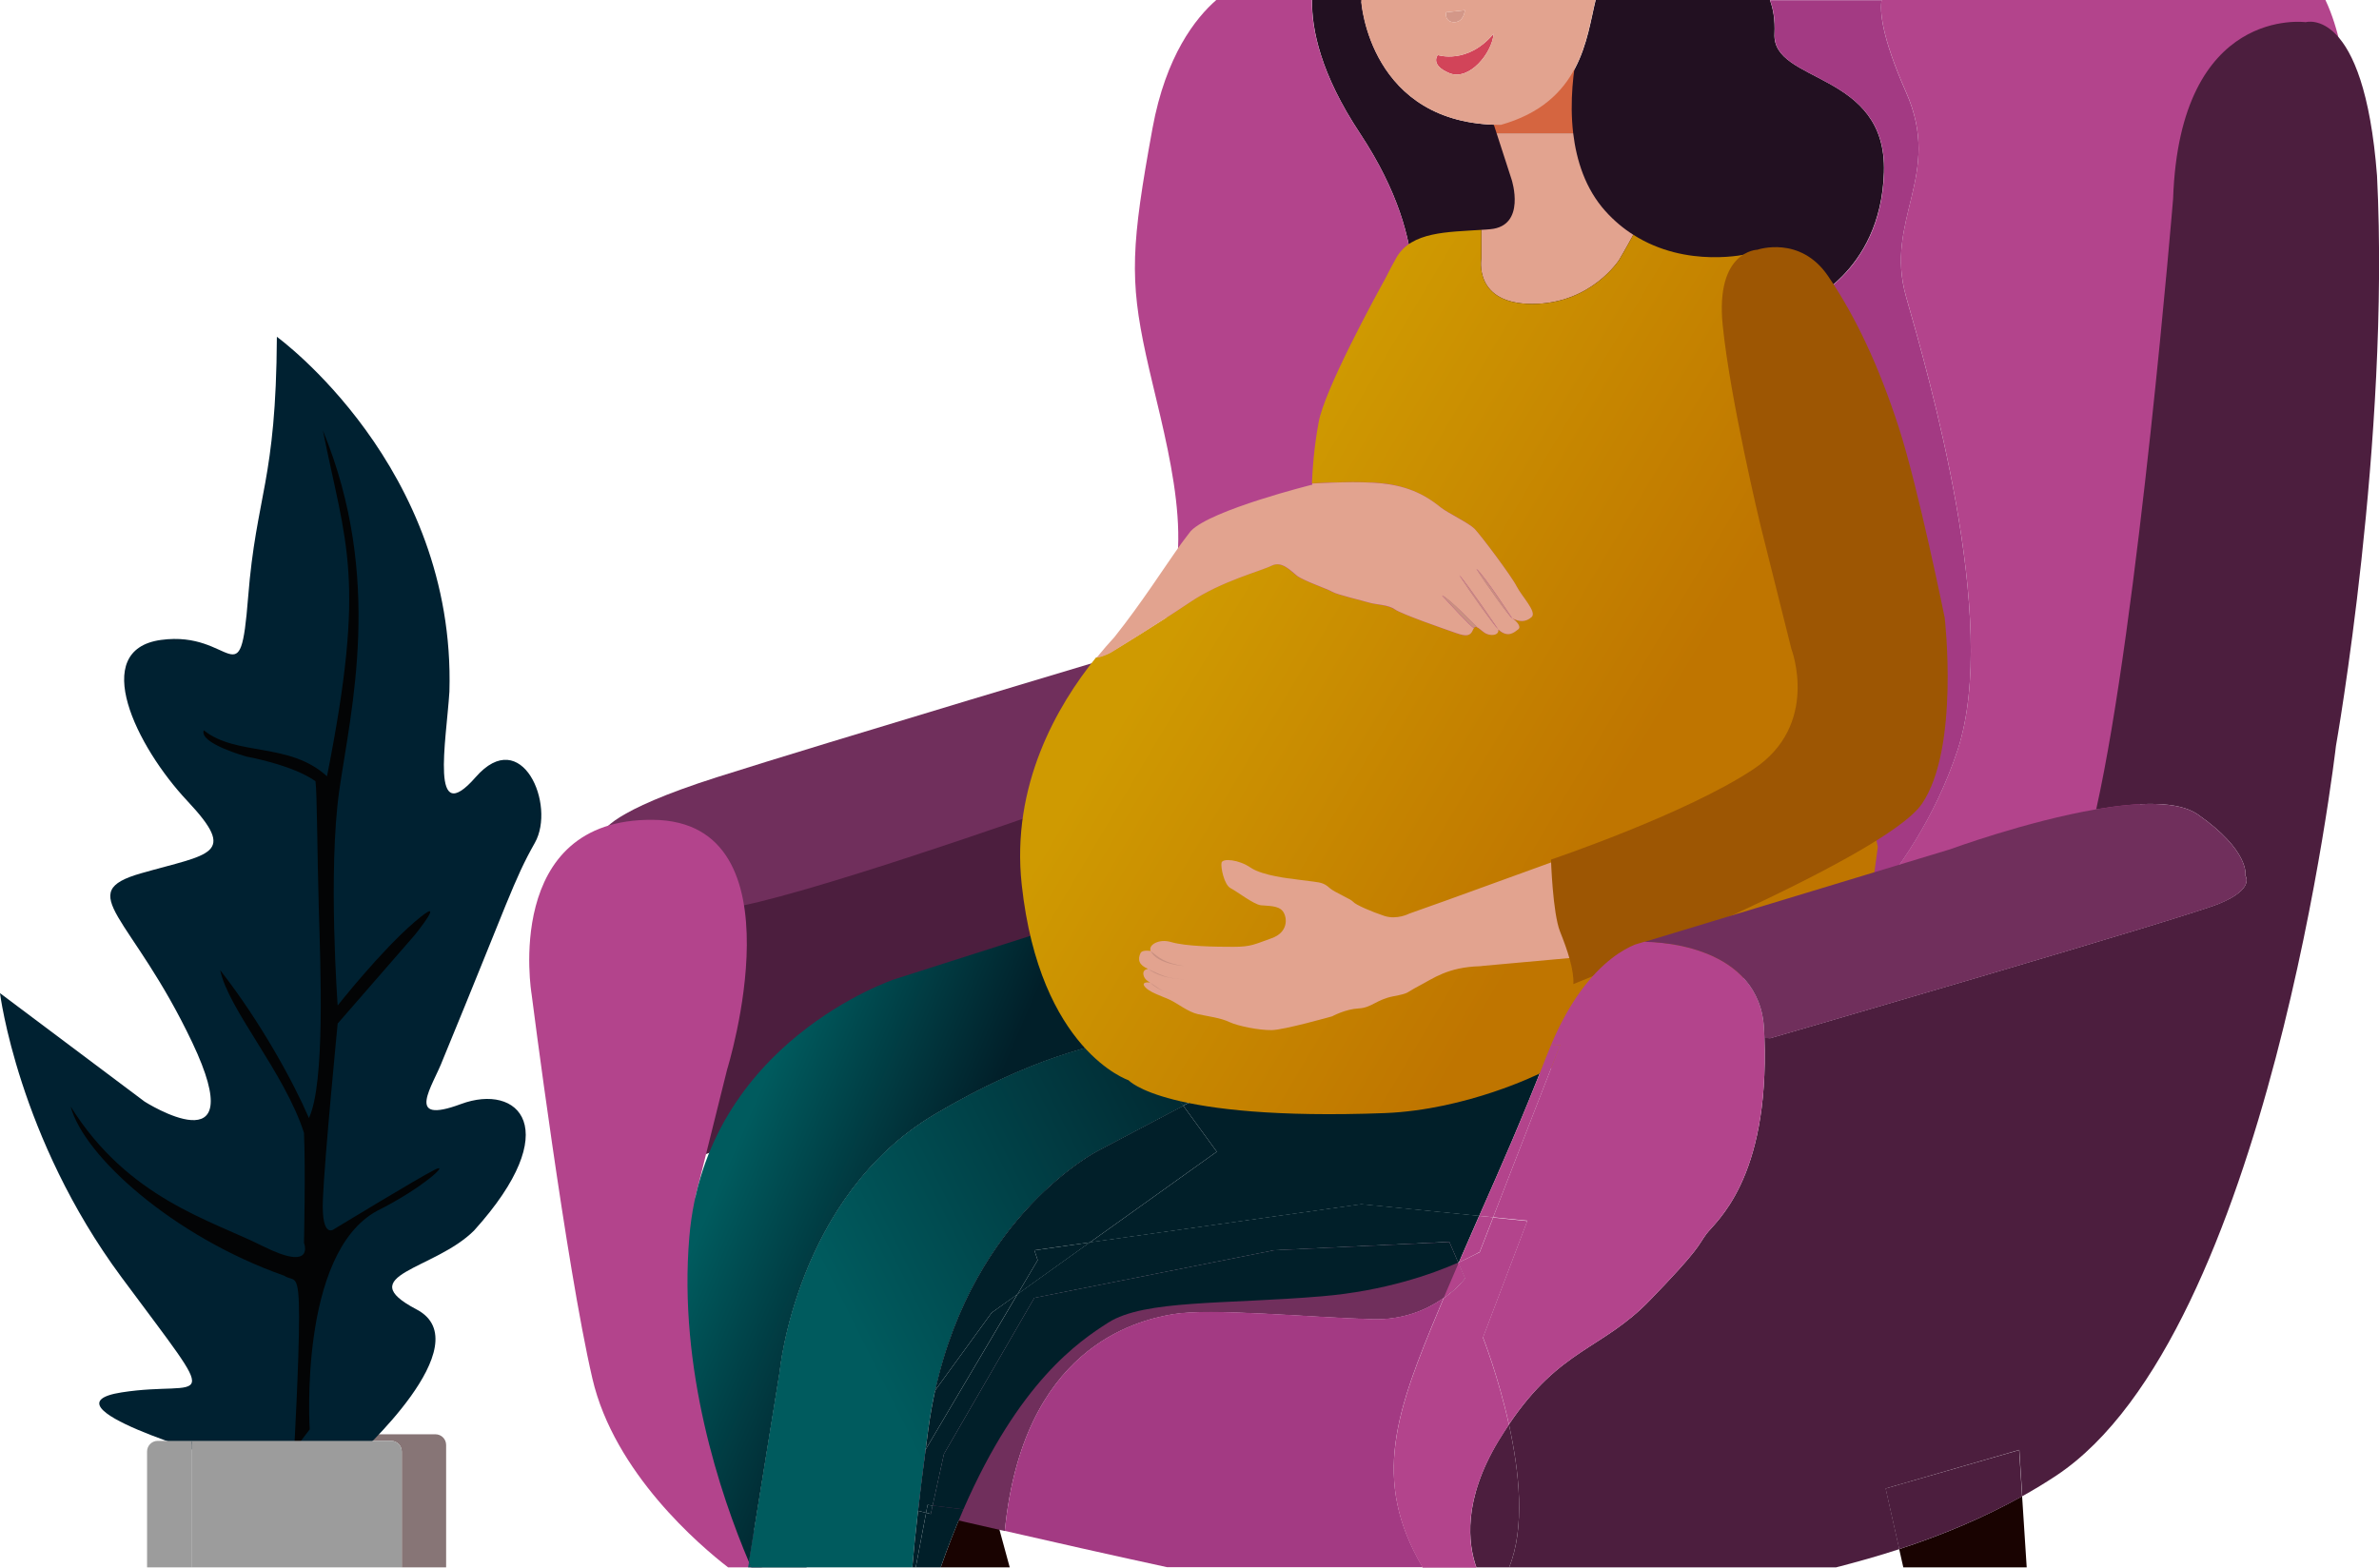
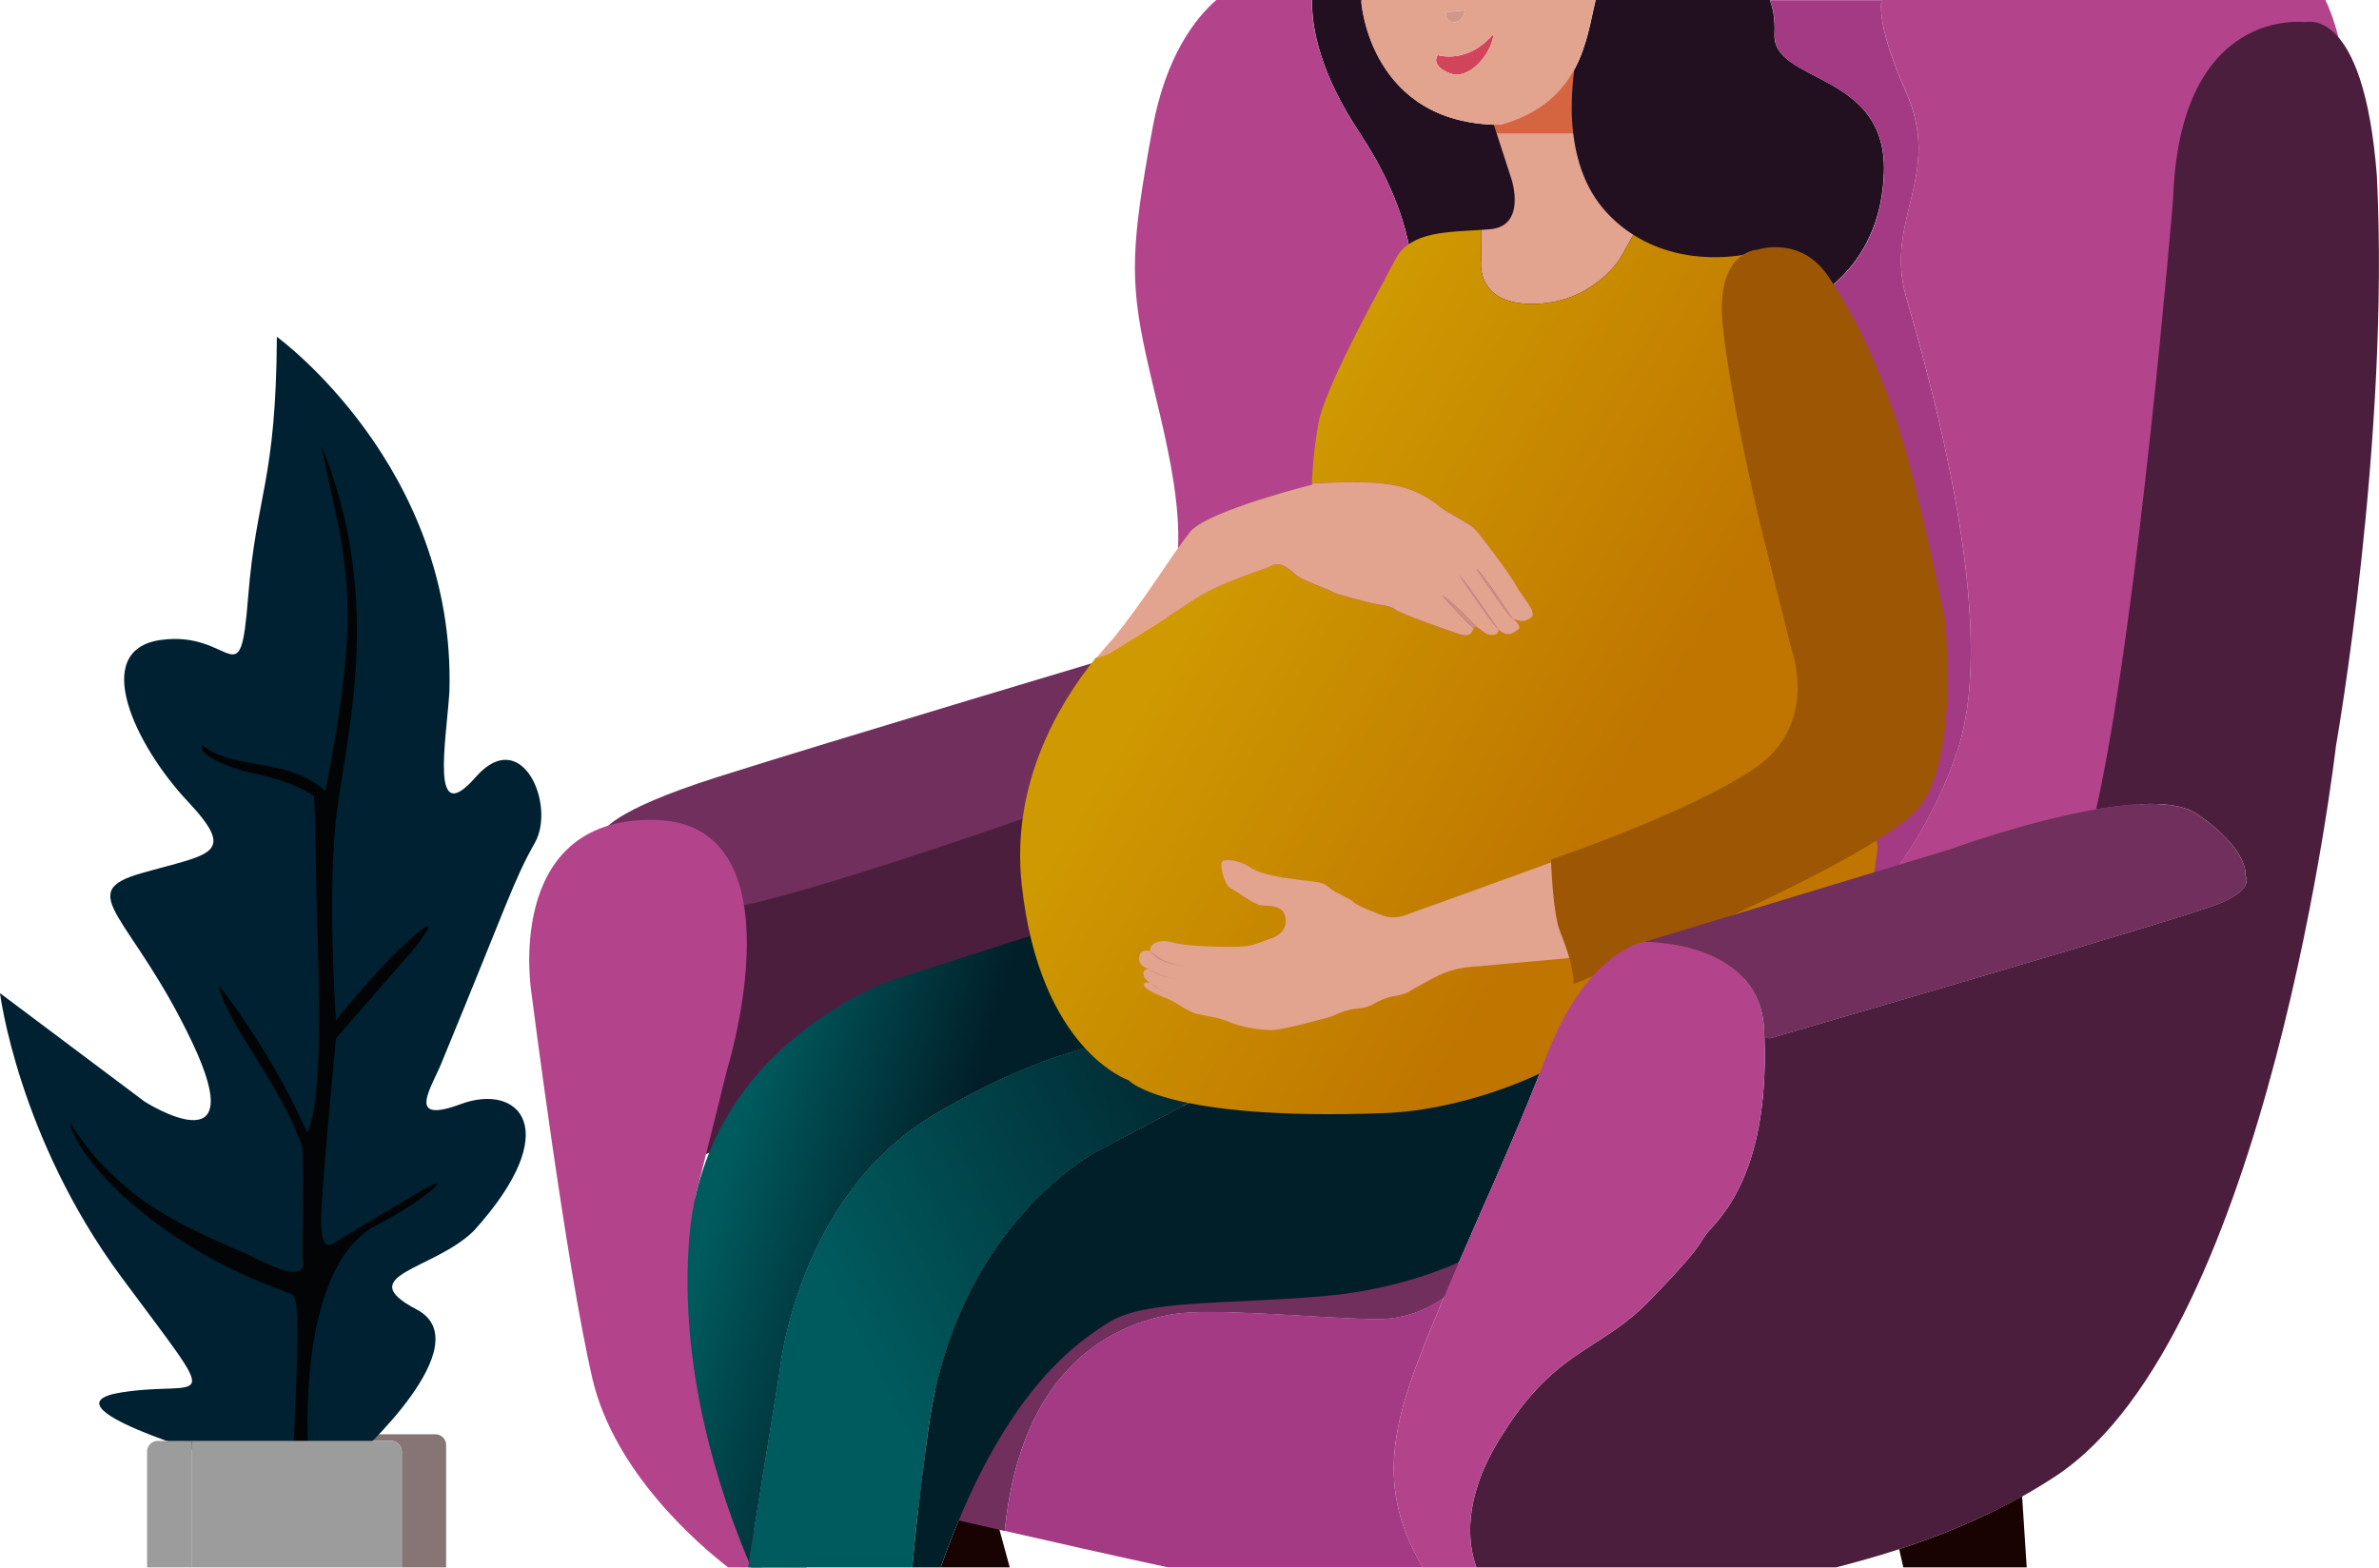
- <svg xmlns="http://www.w3.org/2000/svg" version="1.1" id="Layer_1" x="0px" y="0px" viewBox="0 0 1447.8 954" style="enable-background:new 0 0 1447.8 954;" xml:space="preserve">
-   <style type="text/css">
- 	.st0{fill:#877576;}
- 	.st1{fill:#190301;}
- 	.st2{fill:#221021;}
- 	.st3{fill:#B3448C;}
- 	.st4{fill:#A33A83;}
- 	.st5{fill:#702F5C;}
- 	.st6{fill:#4C1E3E;}
- 	.st7{fill:#002131;}
- 	.st8{fill:#030405;}
- 	.st9{fill:#D56540;}
- 	.st10{fill:#E2A38F;}
- 	.st11{fill:#A14A43;}
- 	.st12{fill:#D24459;}
- 	.st13{fill:#D39788;}
- 	.st14{fill:none;}
- 	.st15{fill:url(#SVGID_1_);}
- 	.st16{fill:url(#SVGID_00000149382914730060195890000017536162134627645856_);}
- 	.st17{fill:url(#SVGID_00000112593409003971569370000004614464923842707847_);}
- 	.st18{fill:url(#SVGID_00000072280897390241812340000004600554656245647802_);}
- 	.st19{fill:url(#SVGID_00000116937509123243637580000004659279164459002794_);}
- 	.st20{fill:#011F29;}
- 	.st21{fill:#9C9C9C;}
- 	.st22{fill:url(#SVGID_00000031168438011357016510000014298923879095803836_);}
- 	.st23{fill:#C99081;}
- 	.st24{fill:#9D5603;}
- 	.st25{fill:none;stroke:#9D5603;stroke-miterlimit:10;}
- </style>
-   <path class="st0" d="M244.5,883.5V954h27v-74.5c0-3.6-2.9-6.5-6.5-6.5H123c-2.7,0-5,1.7-6,4h121C241.6,877,244.5,879.9,244.5,883.5z  " />
-   <path class="st1" d="M586.3,918.7c-4.7,10.7-9.3,22.5-13.8,35.3h42l-9-33L586.3,918.7z" />
-   <path class="st2" d="M1079.9,20.5c0.4-8.5-0.8-15.2-2.8-20.5h-22.2h-83.8c-5.7,23.1-8.4,62.1-57.6,76c-80,0-85-75-85-75s2-0.4,5.6-1  h-35.6c-0.3,17.9,5.2,45,29.1,81.1C874.5,152,856.5,197,856.5,197l161,9l36.7-9.7L1097,185c0,0,47.5-18,49.5-80  S1078.3,51,1079.9,20.5z" />
-   <path class="st3" d="M1054.2,196.3l-36.7,9.7l-161-9c0,0,18-45-28.9-115.9C803.7,45,798.1,17.9,798.4,0h-58.2  c-12.6,11-30.7,33.9-38.8,78c-13,71-14,92-4,138s31,111,12,152s340.7,178,340.7,178l44.5,2.9l-36-96.7L1054.2,196.3z" />
-   <path class="st3" d="M1160,56.1c22.5,50.9-13.5,77.2,0,124.5c13.5,47.3,57.2,197.1,31.4,275.7c-13.7,41.6-36.7,74-55.2,95.3l136.5,9  L1403.5,249l23-209c0,0-2.6-21.7-11.3-40h-270.1C1144,6.3,1144.8,21.7,1160,56.1z" />
-   <path class="st4" d="M1160,180.7c-13.5-47.3,22.5-73.7,0-124.5c-15.2-34.4-16-49.8-14.9-56.1h-67.9c2,5.3,3.2,12,2.8,20.5  c-1.6,30.5,68.6,22.5,66.6,84.5s-49.5,80-49.5,80l-42.8,11.3l4.5,255.9l36,96.7l41.4,2.7c18.6-21.3,41.5-53.7,55.2-95.3  C1217.2,377.7,1173.5,228,1160,180.7z" />
-   <path class="st5" d="M713.5,800c23-4,85,2,122,3s56-25,56-25l-9.5-22.1L775.5,761l-146,29l-55,95l-8,36.5c11.5,2.7,26.9,6.3,45,10.4  l0,0C622.4,820.9,690.5,804,713.5,800z" />
-   <polygon class="st6" points="529.5,495.3 405.8,565 422.5,705 497,678.2 608.5,620 664.5,581 658.9,456.4 " />
-   <path class="st5" d="M638.4,492.8c0,0-155.9,55.2-196.9,60.2s-76-34-76-34l2-13c0,0,3-12,69-33s257.1-78,257.1-78L638.4,492.8z" />
-   <path class="st3" d="M474.5,951l-26-33l-25.3-189.5l19.3-77.5c0,0,47-151-45-152s-74,106-74,106s21,165,37,234  c13.3,57.5,65.6,101.9,82.6,115h20.2L474.5,951z" />
-   <path class="st7" d="M168.5,205c0,0,109,79,105,216c-2,31-12,84,16,52s49,17,36,40s-16,35-56,132c-6,16-24,40,11,27s64,15,8,77  c-24,24-75,27-35,48s-37,90-37,90H132c0,0-109-31.5-58-39.5s63,15,0-70s-74-173-74-173l88,66c0,0,66,42,29-36s-73-91-31-103  s59-11,28-44s-60-92-16-98s48,37,53-26S168,293.5,168.5,205z" />
-   <path class="st8" d="M188.5,870c0,0-7-107,41-133c28-14,45-30,35-25s-61,36-61,36s-8,7-7-18s9-107,9-107l47-54c0,0,21-26,0-8  s-47,51-47,51s-6-82,1-131s27-129-10-219c14,70,26.5,89.5,2.5,210.5c-23-21-55-12-75-28c-3,8,26,16,26,16s28,5,42,15c1,8,1,42,2,77  s4,107-6,128c-9-21-29-58-54-90c5,24,39,62,51,99c1,22,0,67,0,67s7,18-25,2s-82-29-117-85c8,30,62,79,130,103c6,4,9-3,9,25  s-3,81-3,81L188.5,870z" />
+ <svg xmlns="http://www.w3.org/2000/svg" version="1.1" id="Layer_1" x="0px" y="0px" viewBox="0 0 1447.8 954" enable-background="new 0 0 1447.8 954" xml:space="preserve">
+   <path fill="#877576" d="M244.5,883.5V954h27v-74.5c0-3.6-2.9-6.5-6.5-6.5H123c-2.7,0-5,1.7-6,4h121  C241.6,877,244.5,879.9,244.5,883.5z" />
+   <path fill="#190301" d="M586.3,918.7c-4.7,10.7-9.3,22.5-13.8,35.3h42l-9-33L586.3,918.7z" />
+   <path fill="#221021" d="M1079.9,20.5c0.4-8.5-0.8-15.2-2.8-20.5h-22.2h-83.8c-5.7,23.1-8.4,62.1-57.6,76c-80,0-85-75-85-75  s2-0.4,5.6-1h-35.6c-0.3,17.9,5.2,45,29.1,81.1C874.5,152,856.5,197,856.5,197l161,9l36.7-9.7L1097,185c0,0,47.5-18,49.5-80  S1078.3,51,1079.9,20.5z" />
+   <path fill="#B3448C" d="M1054.2,196.3l-36.7,9.7l-161-9c0,0,18-45-28.9-115.9C803.7,45,798.1,17.9,798.4,0h-58.2  c-12.6,11-30.7,33.9-38.8,78c-13,71-14,92-4,138s31,111,12,152s340.7,178,340.7,178l44.5,2.9l-36-96.7L1054.2,196.3z" />
+   <path fill="#B3448C" d="M1160,56.1c22.5,50.9-13.5,77.2,0,124.5c13.5,47.3,57.2,197.1,31.4,275.7c-13.7,41.6-36.7,74-55.2,95.3  l136.5,9L1403.5,249l23-209c0,0-2.6-21.7-11.3-40h-270.1C1144,6.3,1144.8,21.7,1160,56.1z" />
+   <path fill="#A33A83" d="M1160,180.7c-13.5-47.3,22.5-73.7,0-124.5c-15.2-34.4-16-49.8-14.9-56.1h-67.9c2,5.3,3.2,12,2.8,20.5  c-1.6,30.5,68.6,22.5,66.6,84.5s-49.5,80-49.5,80l-42.8,11.3l4.5,255.9l36,96.7l41.4,2.7c18.6-21.3,41.5-53.7,55.2-95.3  C1217.2,377.7,1173.5,228,1160,180.7z" />
+   <path fill="#702F5C" d="M713.5,800c23-4,85,2,122,3s56-25,56-25l-9.5-22.1L775.5,761l-146,29l-55,95l-8,36.5  c11.5,2.7,26.9,6.3,45,10.4l0,0C622.4,820.9,690.5,804,713.5,800z" />
+   <polygon fill="#4C1E3E" points="529.5,495.3 405.8,565 422.5,705 497,678.2 608.5,620 664.5,581 658.9,456.4 " />
+   <path fill="#702F5C" d="M638.4,492.8c0,0-155.9,55.2-196.9,60.2s-76-34-76-34l2-13c0,0,3-12,69-33s257.1-78,257.1-78L638.4,492.8z" />
+   <path fill="#B3448C" d="M474.5,951l-26-33l-25.3-189.5l19.3-77.5c0,0,47-151-45-152s-74,106-74,106s21,165,37,234  c13.3,57.5,65.6,101.9,82.6,115h20.2L474.5,951z" />
+   <path fill="#002131" d="M168.5,205c0,0,109,79,105,216c-2,31-12,84,16,52s49,17,36,40s-16,35-56,132c-6,16-24,40,11,27s64,15,8,77  c-24,24-75,27-35,48s-37,90-37,90H132c0,0-109-31.5-58-39.5s63,15,0-70s-74-173-74-173l88,66c0,0,66,42,29-36s-73-91-31-103  s59-11,28-44s-60-92-16-98s48,37,53-26S168,293.5,168.5,205z" />
+   <path fill="#030405" d="M187.5,879c0,0-7-107,41-133c28-14,45-30,35-25s-61,36-61,36s-8,7-7-18s9-107,9-107l47-54c0,0,21-26,0-8  s-47,51-47,51s-6-82,1-131s27-129-10-219c14,70,26.5,89.5,2.5,210.5c-23-21-55-12-75-28c-3,8,26,16,26,16s28,5,42,15c1,8,1,42,2,77  s4,107-6,128c-9-21-29-58-54-90c5,24,39,62,51,99c1,22,0,67,0,67s7,18-25,2s-82-29-117-85c8,30,62,79,130,103c6,4,9-3,9,25  s-3,81-3,81L187.5,879z" />
  <g>
-     <path class="st9" d="M959.9,31.2l-20.2,14.2L908,72.5l2.8,8.6h46.6C955.1,61.4,957.7,42.5,959.9,31.2z" />
-     <path class="st10" d="M977,128.5c-12.2-13.6-17.6-30.8-19.6-47.4h-46.6l9.2,28.4c0,0,9,28-13,30c-1.8,0.2-3.7,0.3-5.5,0.4v17.4   c0,0-5,27.7,31,27.7s53-27,53-27s4.2-7.1,8.5-15.1C988.1,139.2,982.3,134.4,977,128.5z" />
+     <path fill="#D56540" d="M959.9,31.2l-20.2,14.2L908,72.5l2.8,8.6h46.6C955.1,61.4,957.7,42.5,959.9,31.2z" />
+     <path fill="#E2A38F" d="M977,128.5c-12.2-13.6-17.6-30.8-19.6-47.4h-46.6l9.2,28.4c0,0,9,28-13,30c-1.8,0.2-3.7,0.3-5.5,0.4v17.4   c0,0-5,27.7,31,27.7s53-27,53-27s4.2-7.1,8.5-15.1C988.1,139.2,982.3,134.4,977,128.5z" />
  </g>
-   <path class="st11" d="M1000.8,573.3c0,0-2.1,0.3-5.7,1.7L1000.8,573.3L1000.8,573.3z" />
-   <path class="st4" d="M1106.5,580.7c0,0,13.1-10.1,29.6-29l-41.4-2.7L1106.5,580.7z" />
-   <path class="st12" d="M882,44.5c12,5,26-12,27-24c-16,19-34,13-34,13S870,39.5,882,44.5z" />
-   <path class="st13" d="M885,13.5c6,0,6.5-7.3,6.5-7.3L880,7.5C880,7.5,879,13.5,885,13.5z" />
-   <path class="st14" d="M713.5,800c23-4,85,2,122,3c19.4,0.5,33.8-6.3,43.1-13c3.2-7.5,6.1-14.5,9-21l-0.2-0.5  c-15.7,6.9-44.7,17.3-82.9,20.5c-59,5-108,2-130,16c-18,11.5-54.3,35.8-88.2,113.7l19.1,2.3l9,33h95.9  c-36.5-7.9-70.9-15.7-98.8-22.1C622.4,820.9,690.5,804,713.5,800z" />
-   <path class="st14" d="M1158.3,954l-2.5-11.1c-12.7,4.2-25.6,7.9-38.5,11.1H1158.3z" />
-   <path class="st1" d="M1155.8,942.9l2.5,11.1h75.1l-2.8-43.3C1207.2,923.8,1181.8,934.4,1155.8,942.9z" />
-   <path class="st4" d="M887.4,768.5l0.2,0.5c0.1-0.2,0.2-0.5,0.3-0.7C887.7,768.3,887.6,768.4,887.4,768.5z" />
-   <path class="st4" d="M875.9,796.4c0.9-2.2,1.8-4.3,2.7-6.5c-9.4,6.7-23.8,13.5-43.1,13c-37-1-99-7-122-3s-91.1,20.9-102,131.9  c28,6.4,62.3,14.2,98.8,22.1h155.5C834.2,900.4,849.9,858.6,875.9,796.4z" />
-   <linearGradient id="SVGID_1_" gradientUnits="userSpaceOnUse" x1="441.346" y1="711.777" x2="562.747" y2="763.953">
+   <path fill="#A14A43" d="M1000.8,573.3c0,0-2.1,0.3-5.7,1.7L1000.8,573.3L1000.8,573.3z" />
+   <path fill="#A33A83" d="M1106.5,580.7c0,0,13.1-10.1,29.6-29l-41.4-2.7L1106.5,580.7z" />
+   <path fill="#D24459" d="M882,44.5c12,5,26-12,27-24c-16,19-34,13-34,13S870,39.5,882,44.5z" />
+   <path fill="#D39788" d="M885,13.5c6,0,6.5-7.3,6.5-7.3L880,7.5C880,7.5,879,13.5,885,13.5z" />
+   <path fill="none" d="M713.5,800c23-4,85,2,122,3c19.4,0.5,33.8-6.3,43.1-13c3.2-7.5,6.1-14.5,9-21l-0.2-0.5  c-15.7,6.9-44.7,17.3-82.9,20.5c-59,5-108,2-130,16c-18,11.5-54.3,35.8-88.2,113.7l19.1,2.3l9,33h95.9  c-36.5-7.9-70.9-15.7-98.8-22.1C622.4,820.9,690.5,804,713.5,800z" />
+   <path fill="none" d="M1158.3,954l-2.5-11.1c-12.7,4.2-25.6,7.9-38.5,11.1H1158.3z" />
+   <path fill="#190301" d="M1155.8,942.9l2.5,11.1h75.1l-2.8-43.3C1207.2,923.8,1181.8,934.4,1155.8,942.9z" />
+   <path fill="#A33A83" d="M887.4,768.5l0.2,0.5c0.1-0.2,0.2-0.5,0.3-0.7C887.7,768.3,887.6,768.4,887.4,768.5z" />
+   <path fill="#A33A83" d="M875.9,796.4c0.9-2.2,1.8-4.3,2.7-6.5c-9.4,6.7-23.8,13.5-43.1,13c-37-1-99-7-122-3s-91.1,20.9-102,131.9  c28,6.4,62.3,14.2,98.8,22.1h155.5C834.2,900.4,849.9,858.6,875.9,796.4z" />
+   <linearGradient id="SVGID_1_" gradientUnits="userSpaceOnUse" x1="437.405" y1="725.176" x2="564.175" y2="762.458">
    <stop offset="0" style="stop-color:#005B5E" />
    <stop offset="1" style="stop-color:#011F29" />
  </linearGradient>
-   <path class="st15" d="M569,678.2c57.5-34.1,99.9-43.7,121.2-46.2L641.5,565l-97,31c0,0-115,38-125,157  c-6.8,80.4,18.9,156.8,36.3,197.8L474.5,835C474.5,835,484.5,728.3,569,678.2z" />
-   <linearGradient id="SVGID_00000004540304194385838740000009449992504665686689_" gradientUnits="userSpaceOnUse" x1="493.365" y1="758.353" x2="759.248" y2="625.44">
+   <path fill="url(#SVGID_1_)" d="M569,678.2c57.5-34.1,99.9-43.7,121.2-46.2L641.5,565l-97,31c0,0-115,38-125,157  c-6.8,80.4,18.9,156.8,36.3,197.8L474.5,835C474.5,835,484.5,728.3,569,678.2z" />
+   <linearGradient id="SVGID_00000088818345973884516410000007169654256860587705_" gradientUnits="userSpaceOnUse" x1="493.365" y1="758.353" x2="759.248" y2="625.44">
    <stop offset="0" style="stop-color:#005B5E" />
    <stop offset="1" style="stop-color:#011F29" />
  </linearGradient>
-   <path style="fill:url(#SVGID_00000004540304194385838740000009449992504665686689_);" d="M744.3,660.3l5.7-28.4l-44.6-0.9  c0,0-5.3-0.3-15.3,0.9l29.9,41.1L744.3,660.3z" />
-   <linearGradient id="SVGID_00000016784308921485544350000009578223242154045621_" gradientUnits="userSpaceOnUse" x1="563.591" y1="898.836" x2="829.474" y2="765.922">
+   <path fill="url(#SVGID_00000088818345973884516410000007169654256860587705_)" d="M744.3,660.3l5.7-28.4l-44.6-0.9  c0,0-5.3-0.3-15.3,0.9l29.9,41.1L744.3,660.3z" />
+   <linearGradient id="SVGID_00000166656858784620896720000005059070695976281789_" gradientUnits="userSpaceOnUse" x1="563.591" y1="898.836" x2="829.474" y2="765.922">
    <stop offset="0" style="stop-color:#005B5E" />
    <stop offset="1" style="stop-color:#011F29" />
  </linearGradient>
-   <path style="fill:url(#SVGID_00000016784308921485544350000009578223242154045621_);" d="M455.8,950.8l-0.5,3.2h1.9  C456.7,953,456.2,951.9,455.8,950.8z" />
-   <path class="st4" d="M543.4,916c0,0,5.5,1.3,15.3,3.6c1.2-10.8,2.8-23.2,4.6-37.3L543.4,916z" />
-   <linearGradient id="SVGID_00000162349166812562952030000015981664253359928218_" gradientUnits="userSpaceOnUse" x1="432.528" y1="732.293" x2="553.93" y2="784.469">
+   <path fill="url(#SVGID_00000166656858784620896720000005059070695976281789_)" d="M455.8,950.8l-0.5,3.2h1.9  C456.7,953,456.2,951.9,455.8,950.8z" />
+   <path fill="#A33A83" d="M543.4,916c0,0,5.5,1.3,15.3,3.6c1.2-10.8,2.8-23.2,4.6-37.3L543.4,916z" />
+   <linearGradient id="SVGID_00000098202350645319298470000002259961047326330778_" gradientUnits="userSpaceOnUse" x1="432.528" y1="732.293" x2="553.93" y2="784.469">
    <stop offset="0" style="stop-color:#005B5E" />
    <stop offset="1" style="stop-color:#011F29" />
  </linearGradient>
-   <path style="fill:url(#SVGID_00000162349166812562952030000015981664253359928218_);" d="M490.8,954l78.3-107.7  C592.7,739,668,700.5,668,700.5l52.1-27.5l-29.9-41.1C669,634.5,626.5,644,569,678.2C484.5,728.3,474.5,835,474.5,835l-18.7,115.8  c0.5,1.1,0.9,2.2,1.4,3.2H490.8z" />
-   <linearGradient id="SVGID_00000144296916160306476350000005697560345165295234_" gradientUnits="userSpaceOnUse" x1="529.92" y1="831.48" x2="795.804" y2="698.567">
+   <path fill="url(#SVGID_00000098202350645319298470000002259961047326330778_)" d="M490.8,954l78.3-107.7  C592.7,739,668,700.5,668,700.5l52.1-27.5l-29.9-41.1C669,634.5,626.5,644,569,678.2C484.5,728.3,474.5,835,474.5,835l-18.7,115.8  c0.5,1.1,0.9,2.2,1.4,3.2H490.8z" />
+   <linearGradient id="SVGID_00000167387443386794597370000000638728337401705610_" gradientUnits="userSpaceOnUse" x1="529.92" y1="831.48" x2="795.804" y2="698.567">
    <stop offset="0" style="stop-color:#005B5E" />
    <stop offset="1" style="stop-color:#011F29" />
  </linearGradient>
-   <path style="fill:url(#SVGID_00000144296916160306476350000005697560345165295234_);" d="M690.2,631.9  C669,634.5,626.5,644,569,678.2C484.5,728.3,474.5,835,474.5,835l-18.7,115.8c0.5,1.1,0.9,2.2,1.4,3.2h33.7h64.3  c0.8-9.3,1.9-20.6,3.5-34.4c1.2-10.8,2.8-23.2,4.6-37.3c0.5-4.1,1.1-8.4,1.7-12.8c1.1-8.1,2.5-15.8,4.1-23.2  C592.7,739,668,700.5,668,700.5l52.1-27.5L690.2,631.9z" />
-   <path class="st20" d="M558.7,919.6c-1.6,13.8-2.7,25.1-3.5,34.4h2.1l6.3-33.2C561.8,920.4,560.2,920,558.7,919.6z" />
-   <path class="st20" d="M720.1,673l20.4,28l-77.2,55.2L828.5,733l71.7,7.1c13.6-30.9,24.9-56.1,41.3-98.1c0.8-2.1,1.7-4.1,2.5-6.1  l-193.9-4l-5.7,28.4L720.1,673z" />
-   <path class="st20" d="M563.3,882.3l55.9-94.6L603.5,799l-34.4,47.3c-1.6,7.4-3,15.1-4.1,23.2C564.4,873.9,563.8,878.2,563.3,882.3z" />
-   <path class="st20" d="M775.5,761l-146,29l-55,95l-6.9,31.4l18.7,2.3c34-77.9,70.2-102.2,88.2-113.7c22-14,71-11,130-16  c38.2-3.2,67.2-13.6,82.9-20.5l-5.4-12.5L775.5,761z" />
-   <path class="st20" d="M566.5,921.5c-1-0.2-2-0.5-2.9-0.7l-6.3,33.2h15.2c4.5-12.9,9.2-24.6,13.8-35.3l-18.7-2.3L566.5,921.5z" />
-   <path class="st20" d="M563.3,882.3c-1.9,14.1-3.4,26.5-4.6,37.3c1.5,0.4,3.2,0.8,4.9,1.2l0.9-4.8l3.1,0.4l6.9-31.4l55-95l146-29  l106.5-5.1l5.4,12.5c0.2-0.1,0.3-0.1,0.5-0.2c4.4-10.2,8.4-19.4,12.3-28.2l-71.7-7.1l-165.2,23.2l-44,31.5L563.3,882.3z" />
-   <path class="st20" d="M567.6,916.4l-3.1-0.4l-0.9,4.8c0.9,0.2,1.9,0.4,2.9,0.7L567.6,916.4z" />
-   <path class="st20" d="M619.2,787.8l12.3-20.8l-2-6l33.8-4.8l77.2-55.2l-20.4-28L668,700.5c0,0-75.3,38.5-98.9,145.8l34.4-47.3  L619.2,787.8z" />
-   <polygon class="st20" points="631.5,767 619.2,787.8 663.3,756.2 629.5,761 " />
-   <path class="st21" d="M116.5,879.5c0-0.9,0.2-1.7,0.5-2.5H96c-3.6,0-6.5,2.9-6.5,6.5V954h27V879.5z" />
-   <path class="st21" d="M116.5,954h128v-70.5c0-3.6-2.9-6.5-6.5-6.5H117c-0.3,0.8-0.5,1.6-0.5,2.5V954z" />
-   <path class="st6" d="M1038.5,751c-5.5,7.5-3.5,8.5-34.5,40.5c-29,30-54.6,29.2-85.7,75.5c6.3,28.6,10,63,0.1,87h199  c12.8-3.3,25.7-6.9,38.5-11.1l-8.3-36.9l81.3-23.5l1.8,28.2c7.2-4,14.1-8.2,20.9-12.7c129-86,170-444,170-444s33-186,25-347  c-8-104-43.4-93.5-43.4-93.5S1326.5,3,1322.5,121c0,0-21.1,256.3-46.8,371.6c25.6-4.4,49.8-5.3,61.8,3.1c32,22.3,29,37.3,29,37.3  s6,8-16,17s-273.2,81.9-273.2,81.9l-3.5-0.2C1076.8,718.3,1043.9,743.7,1038.5,751z" />
-   <linearGradient id="SVGID_00000022520168256212169610000004541484362259968940_" gradientUnits="userSpaceOnUse" x1="745.422" y1="329.057" x2="989.67" y2="474.233">
+   <path fill="url(#SVGID_00000167387443386794597370000000638728337401705610_)" d="M690.2,631.9C669,634.5,626.5,644,569,678.2  C484.5,728.3,474.5,835,474.5,835l-18.7,115.8c0.5,1.1,0.9,2.2,1.4,3.2h33.7h64.3c0.8-9.3,1.9-20.6,3.5-34.4  c1.2-10.8,2.8-23.2,4.6-37.3c0.5-4.1,1.1-8.4,1.7-12.8c1.1-8.1,2.5-15.8,4.1-23.2C592.7,739,668,700.5,668,700.5l52.1-27.5  L690.2,631.9z" />
+   <path fill="#011F29" d="M750.1,631.9l-5.7,28.4L720.1,673L668,700.5c0,0-75.3,38.5-98.9,145.8c-1.6,7.4-3,15.1-4.1,23.2  c-0.6,4.4-1.2,8.7-1.7,12.8c-1.9,14.1-3.4,26.5-4.6,37.3c-1.6,13.8-2.7,25.1-3.5,34.4h2.1h15.2c4.5-12.9,9.2-24.6,13.8-35.3  c34-77.9,70.2-102.2,88.2-113.7c22-14,71-11,130-16c38.2-3.2,67.2-13.6,82.9-20.5c0.2-0.1,0.3-0.1,0.5-0.2  c4.4-10.2,8.4-19.4,12.3-28.2c13.6-30.9,24.9-56.1,41.3-98.1c0.8-2.1,1.7-4.1,2.5-6.1L750.1,631.9z" />
+   <path fill="#9C9C9C" d="M116.5,879.5c0-0.9,0.2-1.7,0.5-2.5H96c-3.6,0-6.5,2.9-6.5,6.5V954h27V879.5z" />
+   <path fill="#9C9C9C" d="M116.5,954h128v-70.5c0-3.6-2.9-6.5-6.5-6.5H117c-0.3,0.8-0.5,1.6-0.5,2.5V954z" />
+   <linearGradient id="SVGID_00000020367339265289899000000010304870373063752854_" gradientUnits="userSpaceOnUse" x1="745.422" y1="329.057" x2="989.67" y2="474.233">
    <stop offset="0" style="stop-color:#CF9A01" />
    <stop offset="1" style="stop-color:#BF7500" />
  </linearGradient>
-   <path style="fill:url(#SVGID_00000022520168256212169610000004541484362259968940_);" d="M1077,206.5l-13-52c0,0-37.3,9.3-70-11.6  c-4.3,8-8.5,15.1-8.5,15.1s-17,27-53,27s-31-27.7-31-27.7v-17.4c-20.5,1.4-42.3,1-51.5,16.6c-2.2,3.8-4.5,8.2-6.8,12.8  c-6.7,12.1-37.2,68.1-40.7,87.7c-1.6,8.5-2.5,16.2-3.1,22.3c-0.7,7.7-0.9,13.1-1,14.9c15.1-0.7,35-1.5,47.5,0.6  c17.3,3,26.3,10.6,30.9,14.1s16.7,9.1,20.4,12.9c3.7,3.7,22.5,28.7,25.6,35c3.1,6.2,12.5,15.6,9.1,18.7c-3.4,3.1-7.5,3.1-11.9,0.6  c2.8,1.9,5.9,5.3,3.7,6.9s-6.1,5.6-12.1,0c0.8,3.7-5.1,4.4-8.5,1.9c-1.9-1.3-3.3-2.8-4.4-3.2c-0.7-0.3-1.3-0.2-1.9,0.6  c-0.2,0.3-0.4,0.6-0.6,1.1c-1.6,3.7-4.1,4.1-10.3,1.9s-33.1-11.6-37.2-14.4s-11.2-2.8-15.6-4.1s-20-5-22.5-6.6  c-2.5-1.6-17.6-6.8-21.5-9.8c-3.8-3-9.1-9.2-15.4-6.1c-6.2,3.1-30.6,9.4-49.6,22.2s-45,28.7-48.4,30.6c-1.4,0.7-5.1,2.5-8.7,3.1  c-23.7,29.3-51.8,77.9-45.2,138.3c11,101,65,119,65,119s22,25,156,20c50-2,94-24,94-24l200-94l6-44L1077,206.5z" />
-   <path class="st6" d="M1147.5,906l8.3,36.9c26-8.5,51.4-19.1,74.8-32.1l-1.8-28.2L1147.5,906z" />
+   <path fill="url(#SVGID_00000020367339265289899000000010304870373063752854_)" d="M1077,206.5l-13-52c0,0-37.3,9.3-70-11.6  c-4.3,8-8.5,15.1-8.5,15.1s-17,27-53,27s-31-27.7-31-27.7v-17.4c-20.5,1.4-42.3,1-51.5,16.6c-2.2,3.8-4.5,8.2-6.8,12.8  c-6.7,12.1-37.2,68.1-40.7,87.7c-1.6,8.5-2.5,16.2-3.1,22.3c-0.7,7.7-0.9,13.1-1,14.9c15.1-0.7,35-1.5,47.5,0.6  c17.3,3,26.3,10.6,30.9,14.1s16.7,9.1,20.4,12.9c3.7,3.7,22.5,28.7,25.6,35c3.1,6.2,12.5,15.6,9.1,18.7c-3.4,3.1-7.5,3.1-11.9,0.6  c2.8,1.9,5.9,5.3,3.7,6.9s-6.1,5.6-12.1,0c0.8,3.7-5.1,4.4-8.5,1.9c-1.9-1.3-3.3-2.8-4.4-3.2c-0.7-0.3-1.3-0.2-1.9,0.6  c-0.2,0.3-0.4,0.6-0.6,1.1c-1.6,3.7-4.1,4.1-10.3,1.9s-33.1-11.6-37.2-14.4s-11.2-2.8-15.6-4.1s-20-5-22.5-6.6  c-2.5-1.6-17.6-6.8-21.5-9.8c-3.8-3-9.1-9.2-15.4-6.1c-6.2,3.1-30.6,9.4-49.6,22.2s-45,28.7-48.4,30.6c-1.4,0.7-5.1,2.5-8.7,3.1  c-23.7,29.3-51.8,77.9-45.2,138.3c11,101,65,119,65,119s22,25,156,20c50-2,94-24,94-24l200-94l6-44L1077,206.5z" />
  <g>
-     <path class="st10" d="M971.1,581.7L946,524.2l-66.2,24l-22.2,7.9c0,0-7.4,3.9-15.1,1.4c-7.6-2.5-17.6-6.8-19-8.6   c-1.4-1.7-11.4-5.8-14.2-8.3c-2.9-2.6-4.7-3.4-10-4c-5.3-0.6-13-1.7-13-1.7s-17.9-1.8-25.2-6.8c-7.3-5-17.1-5.8-17.7-3   c-0.6,2.8,1.6,13.5,5.5,15.5c3.9,2,14.1,9.9,18.4,10.4s10.8,0,13.5,3.8c2.7,3.8,3.3,12.7-7,16.3c-10.2,3.6-12.3,5.2-23.1,5.2   s-28.8-0.2-38-2.9c-7.8-2.3-14.1,2.1-12.4,5.4c-3.1-0.4-5.5-0.1-6.2,1.3c-1.9,3.9-1,7.4,4.6,9.6c-1.7,0.3-3,1.2-2.9,3   c0.2,2.6,2,4.3,4.2,5.3c-2.6-0.2-4.6,0.1-3.8,1.8c2.1,4,11.6,6.7,16.1,8.9s10.9,7.3,16.8,8.6c5.9,1.3,13.7,2.2,19.1,4.8   c5.4,2.5,18.1,5,25.7,4.9s36.8-8.4,36.8-8.4s8.1-4.4,16.1-4.8s10.8-5.4,21.2-7.4c10.4-2,7.2-2,15.7-6.4s17.2-11.3,36.9-11.9   c0.6,0,1.2-0.1,1.8-0.2L971.1,581.7z" />
-     <path class="st23" d="M720.5,588c0,0-16.4-1.1-20.2-9.1C705.7,583.1,708.5,586,720.5,588z" />
-     <path class="st23" d="M721.5,596c0,0-13.6,0.6-22.8-6.2C706.3,593.2,710.5,596,721.5,596z" />
-     <path class="st23" d="M713.5,605c0,0-8.9-1.9-13.4-6.9C702.9,599.9,707.5,604,713.5,605z" />
+     <path fill="#E2A38F" d="M971.1,581.7L946,524.2l-66.2,24l-22.2,7.9c0,0-7.4,3.9-15.1,1.4c-7.6-2.5-17.6-6.8-19-8.6   c-1.4-1.7-11.4-5.8-14.2-8.3c-2.9-2.6-4.7-3.4-10-4c-5.3-0.6-13-1.7-13-1.7s-17.9-1.8-25.2-6.8c-7.3-5-17.1-5.8-17.7-3   c-0.6,2.8,1.6,13.5,5.5,15.5c3.9,2,14.1,9.9,18.4,10.4s10.8,0,13.5,3.8c2.7,3.8,3.3,12.7-7,16.3c-10.2,3.6-12.3,5.2-23.1,5.2   s-28.8-0.2-38-2.9c-7.8-2.3-14.1,2.1-12.4,5.4c-3.1-0.4-5.5-0.1-6.2,1.3c-1.9,3.9-1,7.4,4.6,9.6c-1.7,0.3-3,1.2-2.9,3   c0.2,2.6,2,4.3,4.2,5.3c-2.6-0.2-4.6,0.1-3.8,1.8c2.1,4,11.6,6.7,16.1,8.9s10.9,7.3,16.8,8.6c5.9,1.3,13.7,2.2,19.1,4.8   c5.4,2.5,18.1,5,25.7,4.9s36.8-8.4,36.8-8.4s8.1-4.4,16.1-4.8s10.8-5.4,21.2-7.4c10.4-2,7.2-2,15.7-6.4s17.2-11.3,36.9-11.9   c0.6,0,1.2-0.1,1.8-0.2L971.1,581.7z" />
+     <path fill="#C99081" d="M720.5,588c0,0-16.4-1.1-20.2-9.1C705.7,583.1,708.5,586,720.5,588z" />
+     <path fill="#C99081" d="M721.5,596c0,0-13.6,0.6-22.8-6.2C706.3,593.2,710.5,596,721.5,596z" />
+     <path fill="#C99081" d="M713.5,605c0,0-8.9-1.9-13.4-6.9C702.9,599.9,707.5,604,713.5,605z" />
  </g>
-   <path class="st6" d="M898.5,954h19.9c9.9-24.1,6.2-58.4-0.1-87c-2.1,3.1-4.2,6.5-6.4,10C890.2,913.1,893.4,939.6,898.5,954z" />
-   <path class="st24" d="M957.5,599c0,0,189-76,212.1-109.7c23.1-33.7,13.9-113.3,13.9-113.3s-16-79-28-116s-26-67-43-92s-43-16-43-16  s-25.7,0.5-21.1,46s23,121.8,23,121.8l18.8,75.2c0,0,17.7,46.2-23.3,73.3c-41,27.2-123,54.9-123,54.9s1,32.4,5.5,43.8  C954,578.5,958,590.5,957.5,599z" />
-   <path class="st3" d="M908.7,740.9l20.8,2.1l-27,71c0,0,9.3,23.5,15.8,53c31.1-46.2,56.7-45.5,85.7-75.5c31-32,29-33,34.5-40.5  c5.4-7.3,38.3-32.7,35.3-119.3c-0.1-2.2-0.2-4.4-0.3-6.7c-0.2-2.7-0.6-5.3-1.1-7.8c-9.8-45.1-71.6-44-71.6-44l-5.7,1.7  c-7.1,2.9-20,10.2-33.4,28.7c-6,8.3-12,18.8-17.7,32.2l5.5,0.1L908.7,740.9z" />
-   <path class="st3" d="M891.5,778l-3.9-9.1c-2.8,6.6-5.8,13.5-9,21C887.2,783.9,891.5,778,891.5,778z" />
-   <path class="st3" d="M887.9,768.3c-0.1,0.2-0.2,0.5-0.3,0.7l3.9,9.1c0,0-4.3,5.9-12.9,12c-0.9,2.1-1.8,4.3-2.7,6.5  c-26,62.1-41.7,104-10.1,157.6h32.7c-5.2-14.4-8.4-40.9,13.4-77c2.2-3.6,4.3-6.9,6.4-10c-6.5-29.5-15.8-53-15.8-53l27-71l-20.8-2.1  l-8.2,21.1C900.5,762,896.1,764.6,887.9,768.3z" />
-   <path class="st3" d="M900.2,740.1l8.5,0.8L949.5,636l-5.5-0.1c-0.8,2-1.7,4-2.5,6.1C925.1,684,913.8,709.2,900.2,740.1z" />
-   <path class="st3" d="M900.5,762l8.2-21.1l-8.5-0.8c-3.9,8.8-7.9,18-12.3,28.2C896.1,764.6,900.5,762,900.5,762z" />
-   <path class="st5" d="M1366.5,533c0,0,3-15-29-37.3c-12-8.4-36.2-7.5-61.8-3.1c-42.6,7.3-89.1,24.4-89.1,24.4l-185.8,56.3  c0,0,61.8-1.1,71.6,44c0.5,2.4,0.9,5,1.1,7.8c0.1,2.3,0.2,4.5,0.3,6.7l3.5,0.2c0,0,251.2-72.9,273.2-81.9S1366.5,533,1366.5,533z" />
-   <path class="st10" d="M834.5,0h-0.5h-5.6v1c0,0,5,75,85,75c49.2-13.9,51.9-52.9,57.6-76H834.5z M880,7.5l11.5-1.3  c0,0-0.5,7.3-6.5,7.3S880,7.5,880,7.5z M882,44.5c-12-5-7-11-7-11s18,6,34-13C908,32.5,894,49.5,882,44.5z" />
-   <path class="st25" d="M944,523.2" />
-   <path class="st10" d="M724.3,366.5c19-12.8,43.4-19,49.6-22.2c6.2-3.1,11.6,3.1,15.4,6.1c3.8,3,19,8.2,21.5,9.8  c2.5,1.6,18.1,5.3,22.5,6.6s11.6,1.2,15.6,4.1s30.9,12.2,37.2,14.4s8.7,1.9,10.3-1.9c0.2-0.5,0.4-0.8,0.6-1.1  c-1.8-0.6-14.8-14.8-19.4-19.8c3.5,0.8,21.3,19.3,21.3,19.3c1.1,0.4,2.5,1.9,4.4,3.2c3.4,2.5,9.3,1.9,8.5-1.9  c-3.2-3.3-17.2-22.9-23.7-33c4.2,4.2,23.7,33,23.7,33c6,5.6,9.9,1.6,12.1,0s-0.9-5-3.7-6.9c-0.3,1-16.7-21.9-21.7-30  c5,4.2,21.7,30,21.7,30c4.4,2.5,8.4,2.5,11.9-0.6c3.4-3.1-5.9-12.5-9.1-18.7c-3.1-6.2-21.9-31.2-25.6-35  c-3.7-3.7-15.9-9.4-20.4-12.9s-13.6-11.2-30.9-14.1c-12.5-2.1-32.4-1.4-47.5-0.6c0,0.5,0,0.7,0,0.7s-61.6,15.3-73.9,28.2  c-0.2,0.3-3.9,5-5.7,7.5c-10.2,14.2-24.2,36.3-40.8,57.1c-3.4,3.7-7.1,7.9-10.9,12.6c3.7-0.6,7.4-2.4,8.7-3.1  C679.4,395.2,705.3,379.3,724.3,366.5z" />
-   <path class="st23" d="M911.7,383c0,0-19.5-28.7-23.7-33C894.5,360.1,908.5,379.7,911.7,383z" />
-   <path class="st23" d="M877.6,362.4c4.6,5,17.6,19.2,19.4,19.8c0.6-0.7,1.2-0.8,1.9-0.6C898.8,381.6,881,363.1,877.6,362.4z" />
-   <path class="st23" d="M898.4,346.2c5,8.1,21.4,31,21.7,30C920.1,376.1,903.4,350.4,898.4,346.2z" />
+   <path fill="#4C1E3E" d="M1446.5,107c-8-104-43.4-93.5-43.4-93.5S1326.5,3,1322.5,121c0,0-21.1,256.3-46.8,371.6  c25.6-4.4,49.8-5.3,61.8,3.1c32,22.3,29,37.3,29,37.3s6,8-16,17s-273.2,81.9-273.2,81.9l-3.5-0.2c3,86.6-29.9,112-35.3,119.3  c-5.5,7.5-3.5,8.5-34.5,40.5c-29,30-54.6,29.2-85.7,75.5c-2.1,3.1-4.2,6.5-6.4,10c-21.8,36.1-18.6,62.6-13.4,77h19.9h199  c12.8-3.3,25.7-6.9,38.5-11.1c26-8.5,51.4-19.1,74.8-32.1c7.2-4,14.1-8.2,20.9-12.7c129-86,170-444,170-444S1454.5,268,1446.5,107z" />
+   <path fill="#9D5603" d="M957.5,599c0,0,189-76,212.1-109.7c23.1-33.7,13.9-113.3,13.9-113.3s-16-79-28-116s-26-67-43-92  s-43-16-43-16s-25.7,0.5-21.1,46s23,121.8,23,121.8l18.8,75.2c0,0,17.7,46.2-23.3,73.3c-41,27.2-123,54.9-123,54.9s1,32.4,5.5,43.8  C954,578.5,958,590.5,957.5,599z" />
+   <path fill="#B3448C" d="M1073.8,631.7c-0.1-2.2-0.2-4.4-0.3-6.7c-0.2-2.7-0.6-5.3-1.1-7.8c-9.8-45.1-71.6-44-71.6-44l-5.7,1.7  c-7.1,2.9-20,10.2-33.4,28.7c-6,8.3-12,18.8-17.7,32.2c-0.8,2-1.7,4-2.5,6.1c-16.4,42-27.7,67.2-41.3,98.1  c-3.9,8.8-7.9,18-12.3,28.2c-0.1,0.2-0.2,0.5-0.3,0.7c-2.8,6.6-5.8,13.5-9,21c-0.9,2.1-1.8,4.3-2.7,6.5  c-26,62.1-41.7,104-10.1,157.6h32.7c-5.2-14.4-8.4-40.9,13.4-77c2.2-3.6,4.3-6.9,6.4-10c31.1-46.2,56.7-45.5,85.7-75.5  c31-32,29-33,34.5-40.5C1043.9,743.7,1076.8,718.3,1073.8,631.7z" />
+   <path fill="#702F5C" d="M1366.5,533c0,0,3-15-29-37.3c-12-8.4-36.2-7.5-61.8-3.1c-42.6,7.3-89.1,24.4-89.1,24.4l-185.8,56.3  c0,0,61.8-1.1,71.6,44c0.5,2.4,0.9,5,1.1,7.8c0.1,2.3,0.2,4.5,0.3,6.7l3.5,0.2c0,0,251.2-72.9,273.2-81.9S1366.5,533,1366.5,533z" />
+   <path fill="#E2A38F" d="M834.5,0h-0.5h-5.6v1c0,0,5,75,85,75c49.2-13.9,51.9-52.9,57.6-76H834.5z M880,7.5l11.5-1.3  c0,0-0.5,7.3-6.5,7.3S880,7.5,880,7.5z M882,44.5c-12-5-7-11-7-11s18,6,34-13C908,32.5,894,49.5,882,44.5z" />
+   <path fill="none" stroke="#9D5603" stroke-miterlimit="10" d="M944,523.2" />
+   <path fill="#E2A38F" d="M724.3,366.5c19-12.8,43.4-19,49.6-22.2c6.2-3.1,11.6,3.1,15.4,6.1c3.8,3,19,8.2,21.5,9.8  c2.5,1.6,18.1,5.3,22.5,6.6s11.6,1.2,15.6,4.1s30.9,12.2,37.2,14.4s8.7,1.9,10.3-1.9c0.2-0.5,0.4-0.8,0.6-1.1  c-1.8-0.6-14.8-14.8-19.4-19.8c3.5,0.8,21.3,19.3,21.3,19.3c1.1,0.4,2.5,1.9,4.4,3.2c3.4,2.5,9.3,1.9,8.5-1.9  c-3.2-3.3-17.2-22.9-23.7-33c4.2,4.2,23.7,33,23.7,33c6,5.6,9.9,1.6,12.1,0s-0.9-5-3.7-6.9c-0.3,1-16.7-21.9-21.7-30  c5,4.2,21.7,30,21.7,30c4.4,2.5,8.4,2.5,11.9-0.6c3.4-3.1-5.9-12.5-9.1-18.7c-3.1-6.2-21.9-31.2-25.6-35  c-3.7-3.7-15.9-9.4-20.4-12.9s-13.6-11.2-30.9-14.1c-12.5-2.1-32.4-1.4-47.5-0.6c0,0.5,0,0.7,0,0.7s-61.6,15.3-73.9,28.2  c-0.2,0.3-3.9,5-5.7,7.5c-10.2,14.2-24.2,36.3-40.8,57.1c-3.4,3.7-7.1,7.9-10.9,12.6c3.7-0.6,7.4-2.4,8.7-3.1  C679.4,395.2,705.3,379.3,724.3,366.5z" />
+   <path fill="#C99081" d="M911.7,383c0,0-19.5-28.7-23.7-33C894.5,360.1,908.5,379.7,911.7,383z" />
+   <path fill="#C99081" d="M877.6,362.4c4.6,5,17.6,19.2,19.4,19.8c0.6-0.7,1.2-0.8,1.9-0.6C898.8,381.6,881,363.1,877.6,362.4z" />
+   <path fill="#C99081" d="M898.4,346.2c5,8.1,21.4,31,21.7,30C920.1,376.1,903.4,350.4,898.4,346.2z" />
</svg>
